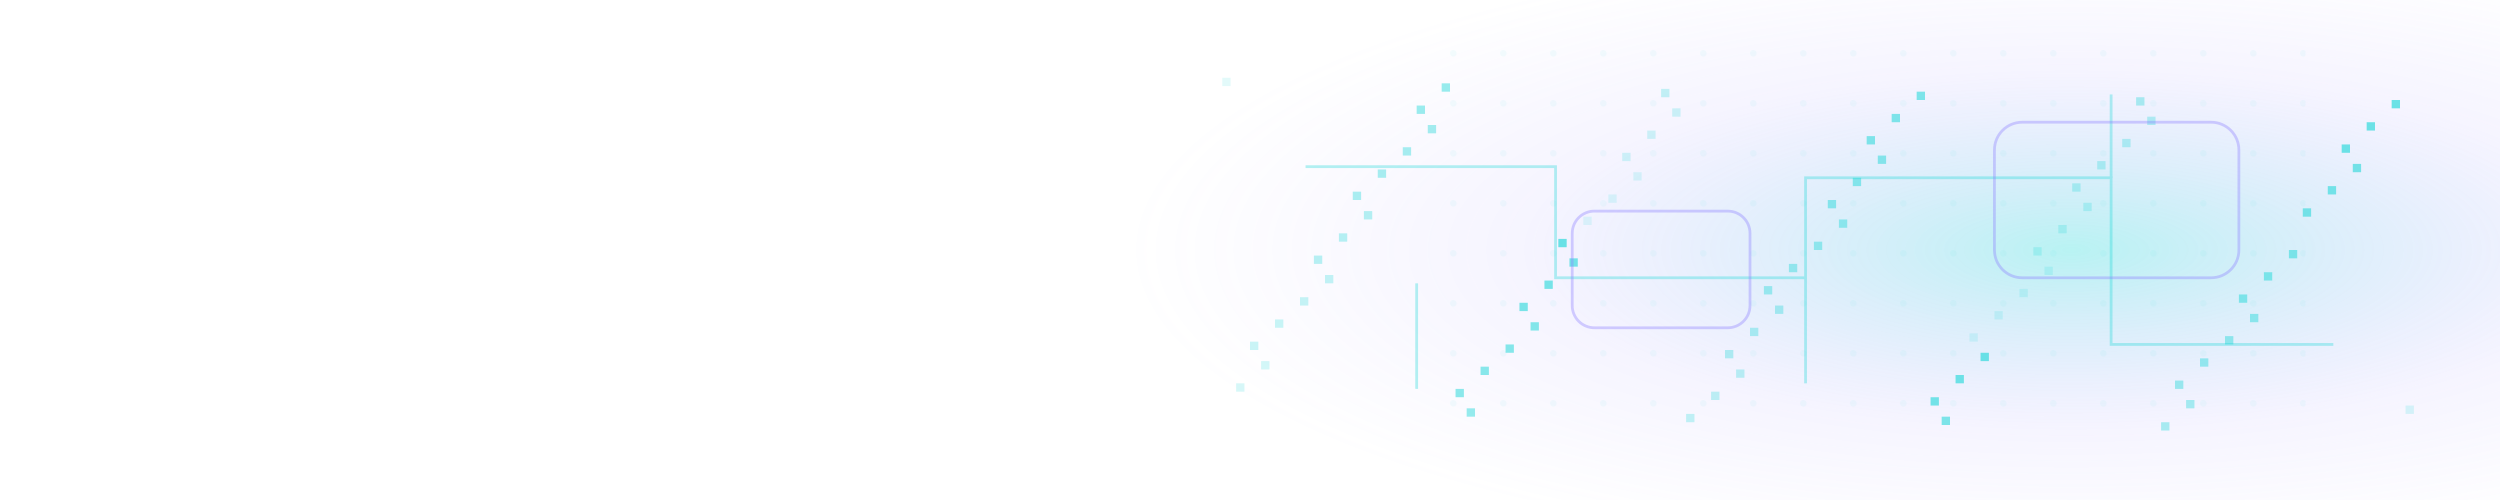
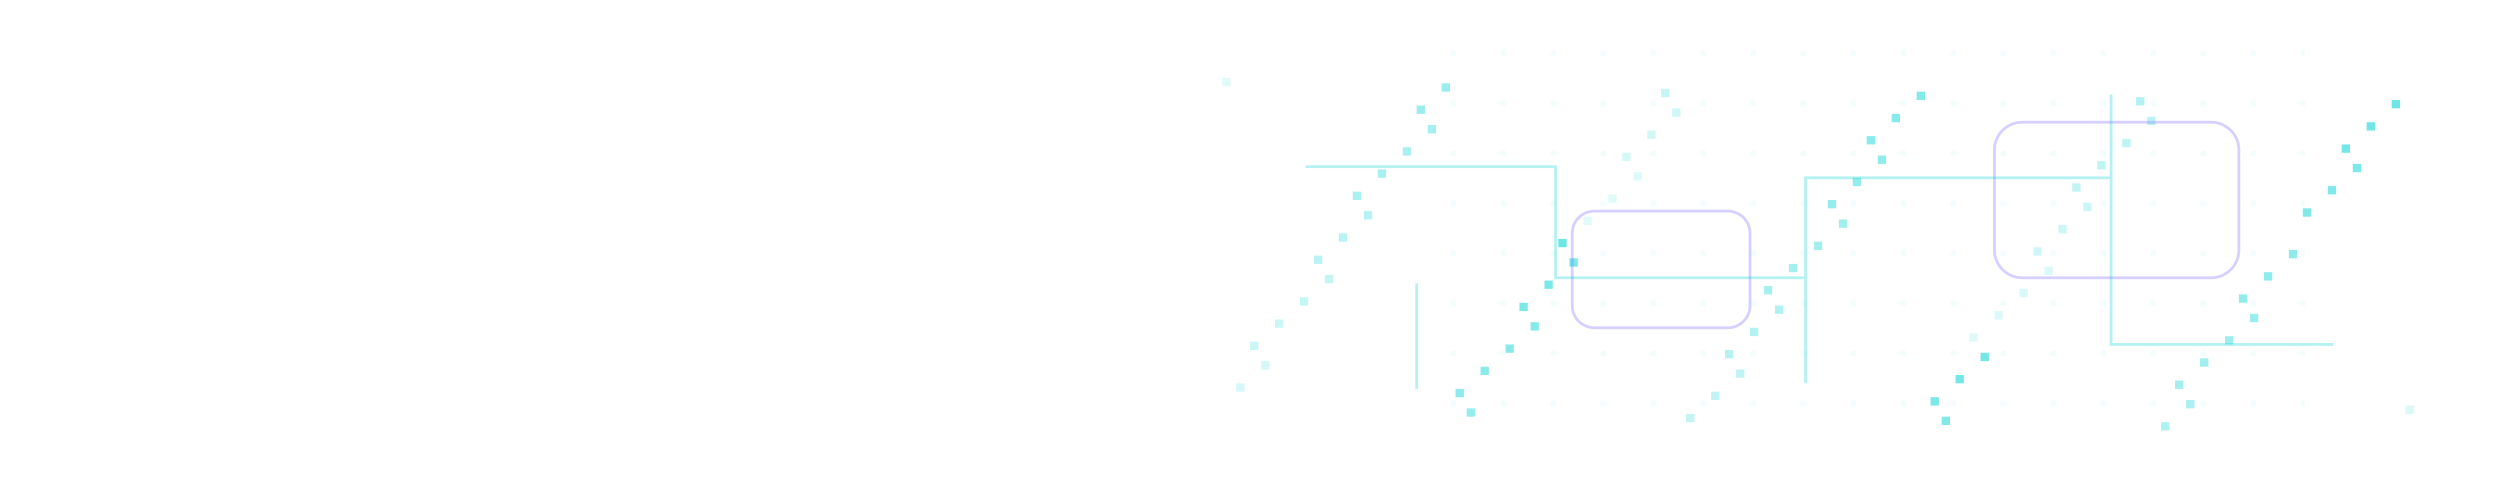
<svg xmlns="http://www.w3.org/2000/svg" viewBox="0 0 900 180" preserveAspectRatio="xMaxYMid meet" role="img" aria-labelledby="title desc">
  <defs>
    <linearGradient id="fade" x1="0" x2="1">
      <stop offset="0%" stop-color="#8B7CFF" stop-opacity="0" />
      <stop offset="34%" stop-color="#8B7CFF" stop-opacity=".07" />
      <stop offset="100%" stop-color="#12D6D6" stop-opacity=".22" />
    </linearGradient>
    <radialGradient id="glow" cx="72%" cy="50%" r="62%">
      <stop offset="0%" stop-color="#12D6D6" stop-opacity=".30" />
      <stop offset="58%" stop-color="#8B7CFF" stop-opacity=".08" />
      <stop offset="100%" stop-color="#8B7CFF" stop-opacity="0" />
    </radialGradient>
    <filter id="softGlow" x="-20%" y="-40%" width="140%" height="180%">
      <feGaussianBlur stdDeviation="2.1" result="blur" />
      <feMerge>
        <feMergeNode in="blur" />
        <feMergeNode in="SourceGraphic" />
      </feMerge>
    </filter>
    <pattern id="dots" width="18" height="18" patternUnits="userSpaceOnUse">
      <circle cx="1.2" cy="1.2" r="1.2" fill="#12D6D6" opacity=".25" />
    </pattern>
    <pattern id="grid" width="26" height="26" patternUnits="userSpaceOnUse">
      <path d="M26 0H0V26" fill="none" stroke="#12D6D6" stroke-opacity=".11" stroke-width="1" />
    </pattern>
  </defs>
-   <rect x="350" y="0" width="550" height="180" fill="url(#glow)" />
  <g opacity=".18">
    <rect x="520" y="18" width="310" height="144" fill="url(#dots)" />
  </g>
  <rect x="440" y="28" width="3" height="3" fill="#12D6D6" opacity="0.12" />
  <rect x="477" y="99" width="3" height="3" fill="#12D6D6" opacity="0.25" />
  <rect x="514" y="45" width="3" height="3" fill="#12D6D6" opacity="0.38" />
  <rect x="551" y="116" width="3" height="3" fill="#12D6D6" opacity="0.51" />
  <rect x="588" y="62" width="3" height="3" fill="#12D6D6" opacity="0.14" />
  <rect x="625" y="133" width="3" height="3" fill="#12D6D6" opacity="0.27" />
  <rect x="662" y="79" width="3" height="3" fill="#12D6D6" opacity="0.40" />
  <rect x="699" y="150" width="3" height="3" fill="#12D6D6" opacity="0.53" />
  <rect x="736" y="96" width="3" height="3" fill="#12D6D6" opacity="0.16" />
  <rect x="773" y="42" width="3" height="3" fill="#12D6D6" opacity="0.29" />
  <rect x="810" y="113" width="3" height="3" fill="#12D6D6" opacity="0.42" />
  <rect x="847" y="59" width="3" height="3" fill="#12D6D6" opacity="0.55" />
  <rect x="454" y="130" width="3" height="3" fill="#12D6D6" opacity="0.18" />
  <rect x="491" y="76" width="3" height="3" fill="#12D6D6" opacity="0.31" />
  <rect x="528" y="147" width="3" height="3" fill="#12D6D6" opacity="0.44" />
  <rect x="565" y="93" width="3" height="3" fill="#12D6D6" opacity="0.57" />
  <rect x="602" y="39" width="3" height="3" fill="#12D6D6" opacity="0.20" />
  <rect x="639" y="110" width="3" height="3" fill="#12D6D6" opacity="0.33" />
  <rect x="676" y="56" width="3" height="3" fill="#12D6D6" opacity="0.46" />
  <rect x="713" y="127" width="3" height="3" fill="#12D6D6" opacity="0.59" />
  <rect x="750" y="73" width="3" height="3" fill="#12D6D6" opacity="0.22" />
  <rect x="787" y="144" width="3" height="3" fill="#12D6D6" opacity="0.35" />
  <rect x="824" y="90" width="3" height="3" fill="#12D6D6" opacity="0.48" />
  <rect x="861" y="36" width="3" height="3" fill="#12D6D6" opacity="0.61" />
  <rect x="468" y="107" width="3" height="3" fill="#12D6D6" opacity="0.24" />
  <rect x="505" y="53" width="3" height="3" fill="#12D6D6" opacity="0.37" />
  <rect x="542" y="124" width="3" height="3" fill="#12D6D6" opacity="0.50" />
  <rect x="579" y="70" width="3" height="3" fill="#12D6D6" opacity="0.13" />
  <rect x="616" y="141" width="3" height="3" fill="#12D6D6" opacity="0.26" />
  <rect x="653" y="87" width="3" height="3" fill="#12D6D6" opacity="0.39" />
  <rect x="690" y="33" width="3" height="3" fill="#12D6D6" opacity="0.52" />
  <rect x="727" y="104" width="3" height="3" fill="#12D6D6" opacity="0.15" />
  <rect x="764" y="50" width="3" height="3" fill="#12D6D6" opacity="0.28" />
  <rect x="801" y="121" width="3" height="3" fill="#12D6D6" opacity="0.41" />
  <rect x="838" y="67" width="3" height="3" fill="#12D6D6" opacity="0.54" />
  <rect x="445" y="138" width="3" height="3" fill="#12D6D6" opacity="0.17" />
  <rect x="482" y="84" width="3" height="3" fill="#12D6D6" opacity="0.30" />
  <rect x="519" y="30" width="3" height="3" fill="#12D6D6" opacity="0.43" />
  <rect x="556" y="101" width="3" height="3" fill="#12D6D6" opacity="0.56" />
  <rect x="593" y="47" width="3" height="3" fill="#12D6D6" opacity="0.19" />
  <rect x="630" y="118" width="3" height="3" fill="#12D6D6" opacity="0.32" />
  <rect x="667" y="64" width="3" height="3" fill="#12D6D6" opacity="0.45" />
  <rect x="704" y="135" width="3" height="3" fill="#12D6D6" opacity="0.58" />
  <rect x="741" y="81" width="3" height="3" fill="#12D6D6" opacity="0.21" />
  <rect x="778" y="152" width="3" height="3" fill="#12D6D6" opacity="0.34" />
  <rect x="815" y="98" width="3" height="3" fill="#12D6D6" opacity="0.47" />
  <rect x="852" y="44" width="3" height="3" fill="#12D6D6" opacity="0.60" />
  <rect x="459" y="115" width="3" height="3" fill="#12D6D6" opacity="0.23" />
  <rect x="496" y="61" width="3" height="3" fill="#12D6D6" opacity="0.36" />
  <rect x="533" y="132" width="3" height="3" fill="#12D6D6" opacity="0.49" />
  <rect x="570" y="78" width="3" height="3" fill="#12D6D6" opacity="0.12" />
  <rect x="607" y="149" width="3" height="3" fill="#12D6D6" opacity="0.25" />
  <rect x="644" y="95" width="3" height="3" fill="#12D6D6" opacity="0.38" />
  <rect x="681" y="41" width="3" height="3" fill="#12D6D6" opacity="0.51" />
  <rect x="718" y="112" width="3" height="3" fill="#12D6D6" opacity="0.14" />
  <rect x="755" y="58" width="3" height="3" fill="#12D6D6" opacity="0.27" />
  <rect x="792" y="129" width="3" height="3" fill="#12D6D6" opacity="0.40" />
  <rect x="829" y="75" width="3" height="3" fill="#12D6D6" opacity="0.53" />
  <rect x="866" y="146" width="3" height="3" fill="#12D6D6" opacity="0.16" />
  <rect x="473" y="92" width="3" height="3" fill="#12D6D6" opacity="0.29" />
  <rect x="510" y="38" width="3" height="3" fill="#12D6D6" opacity="0.42" />
  <rect x="547" y="109" width="3" height="3" fill="#12D6D6" opacity="0.55" />
  <rect x="584" y="55" width="3" height="3" fill="#12D6D6" opacity="0.18" />
  <rect x="621" y="126" width="3" height="3" fill="#12D6D6" opacity="0.31" />
  <rect x="658" y="72" width="3" height="3" fill="#12D6D6" opacity="0.44" />
  <rect x="695" y="143" width="3" height="3" fill="#12D6D6" opacity="0.57" />
  <rect x="732" y="89" width="3" height="3" fill="#12D6D6" opacity="0.20" />
  <rect x="769" y="35" width="3" height="3" fill="#12D6D6" opacity="0.33" />
  <rect x="806" y="106" width="3" height="3" fill="#12D6D6" opacity="0.46" />
  <rect x="843" y="52" width="3" height="3" fill="#12D6D6" opacity="0.59" />
  <rect x="450" y="123" width="3" height="3" fill="#12D6D6" opacity="0.22" />
  <rect x="487" y="69" width="3" height="3" fill="#12D6D6" opacity="0.35" />
  <rect x="524" y="140" width="3" height="3" fill="#12D6D6" opacity="0.48" />
  <rect x="561" y="86" width="3" height="3" fill="#12D6D6" opacity="0.61" />
  <rect x="598" y="32" width="3" height="3" fill="#12D6D6" opacity="0.24" />
  <rect x="635" y="103" width="3" height="3" fill="#12D6D6" opacity="0.37" />
  <rect x="672" y="49" width="3" height="3" fill="#12D6D6" opacity="0.50" />
  <rect x="709" y="120" width="3" height="3" fill="#12D6D6" opacity="0.13" />
  <rect x="746" y="66" width="3" height="3" fill="#12D6D6" opacity="0.26" />
  <rect x="783" y="137" width="3" height="3" fill="#12D6D6" opacity="0.39" />
  <g stroke="#12D6D6" opacity=".32" fill="none">
    <path d="M470 60H560V100H650V64H760V124H840" />
    <path d="M510 140V102M650 100V138M760 64V34" />
  </g>
  <g fill="none" stroke="#8B7CFF" opacity=".36">
    <rect x="566" y="76" width="64" height="42" rx="8" />
    <rect x="718" y="44" width="88" height="56" rx="10" />
  </g>
</svg>
